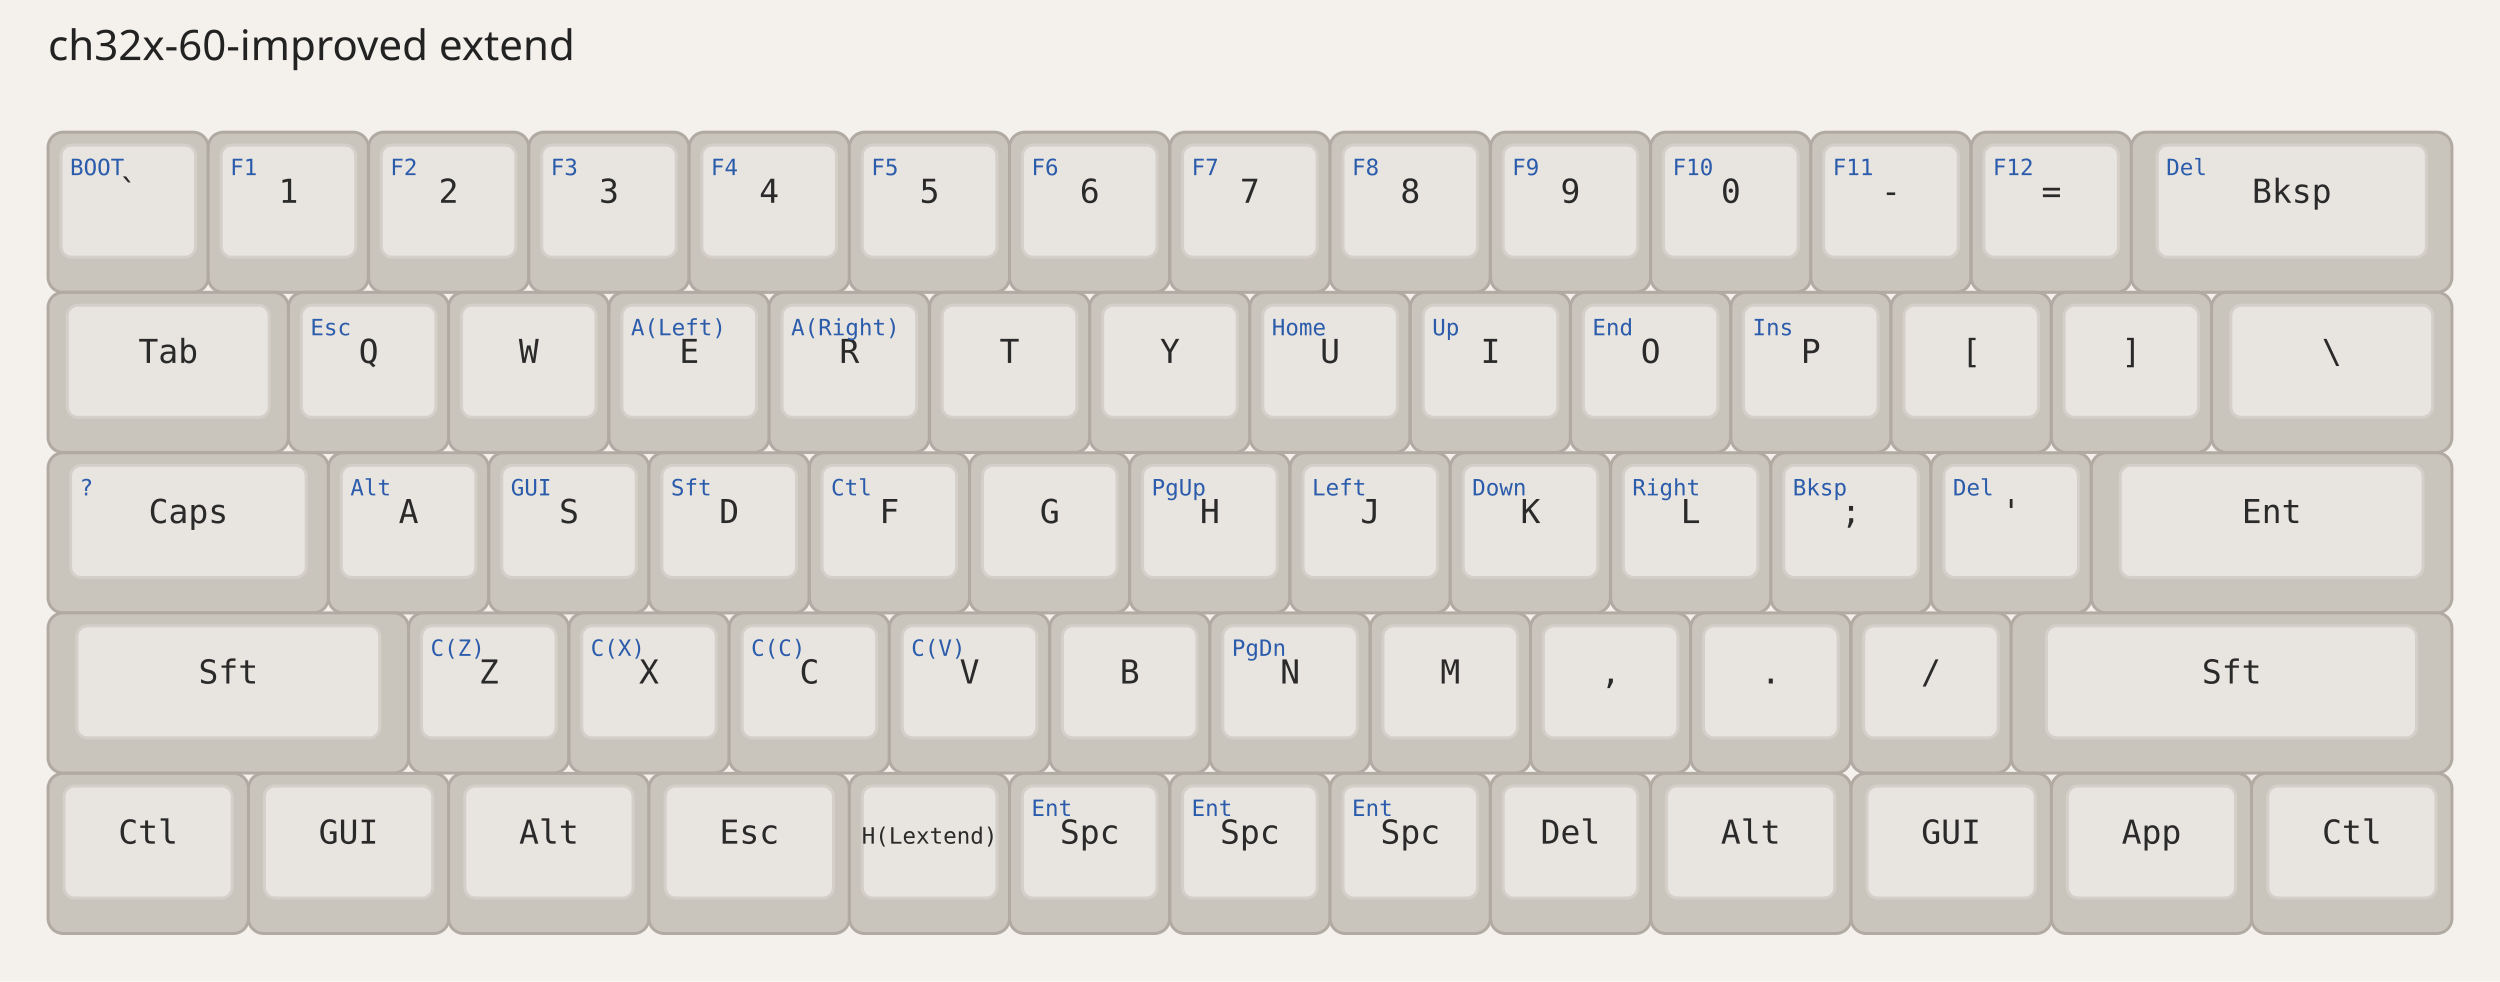
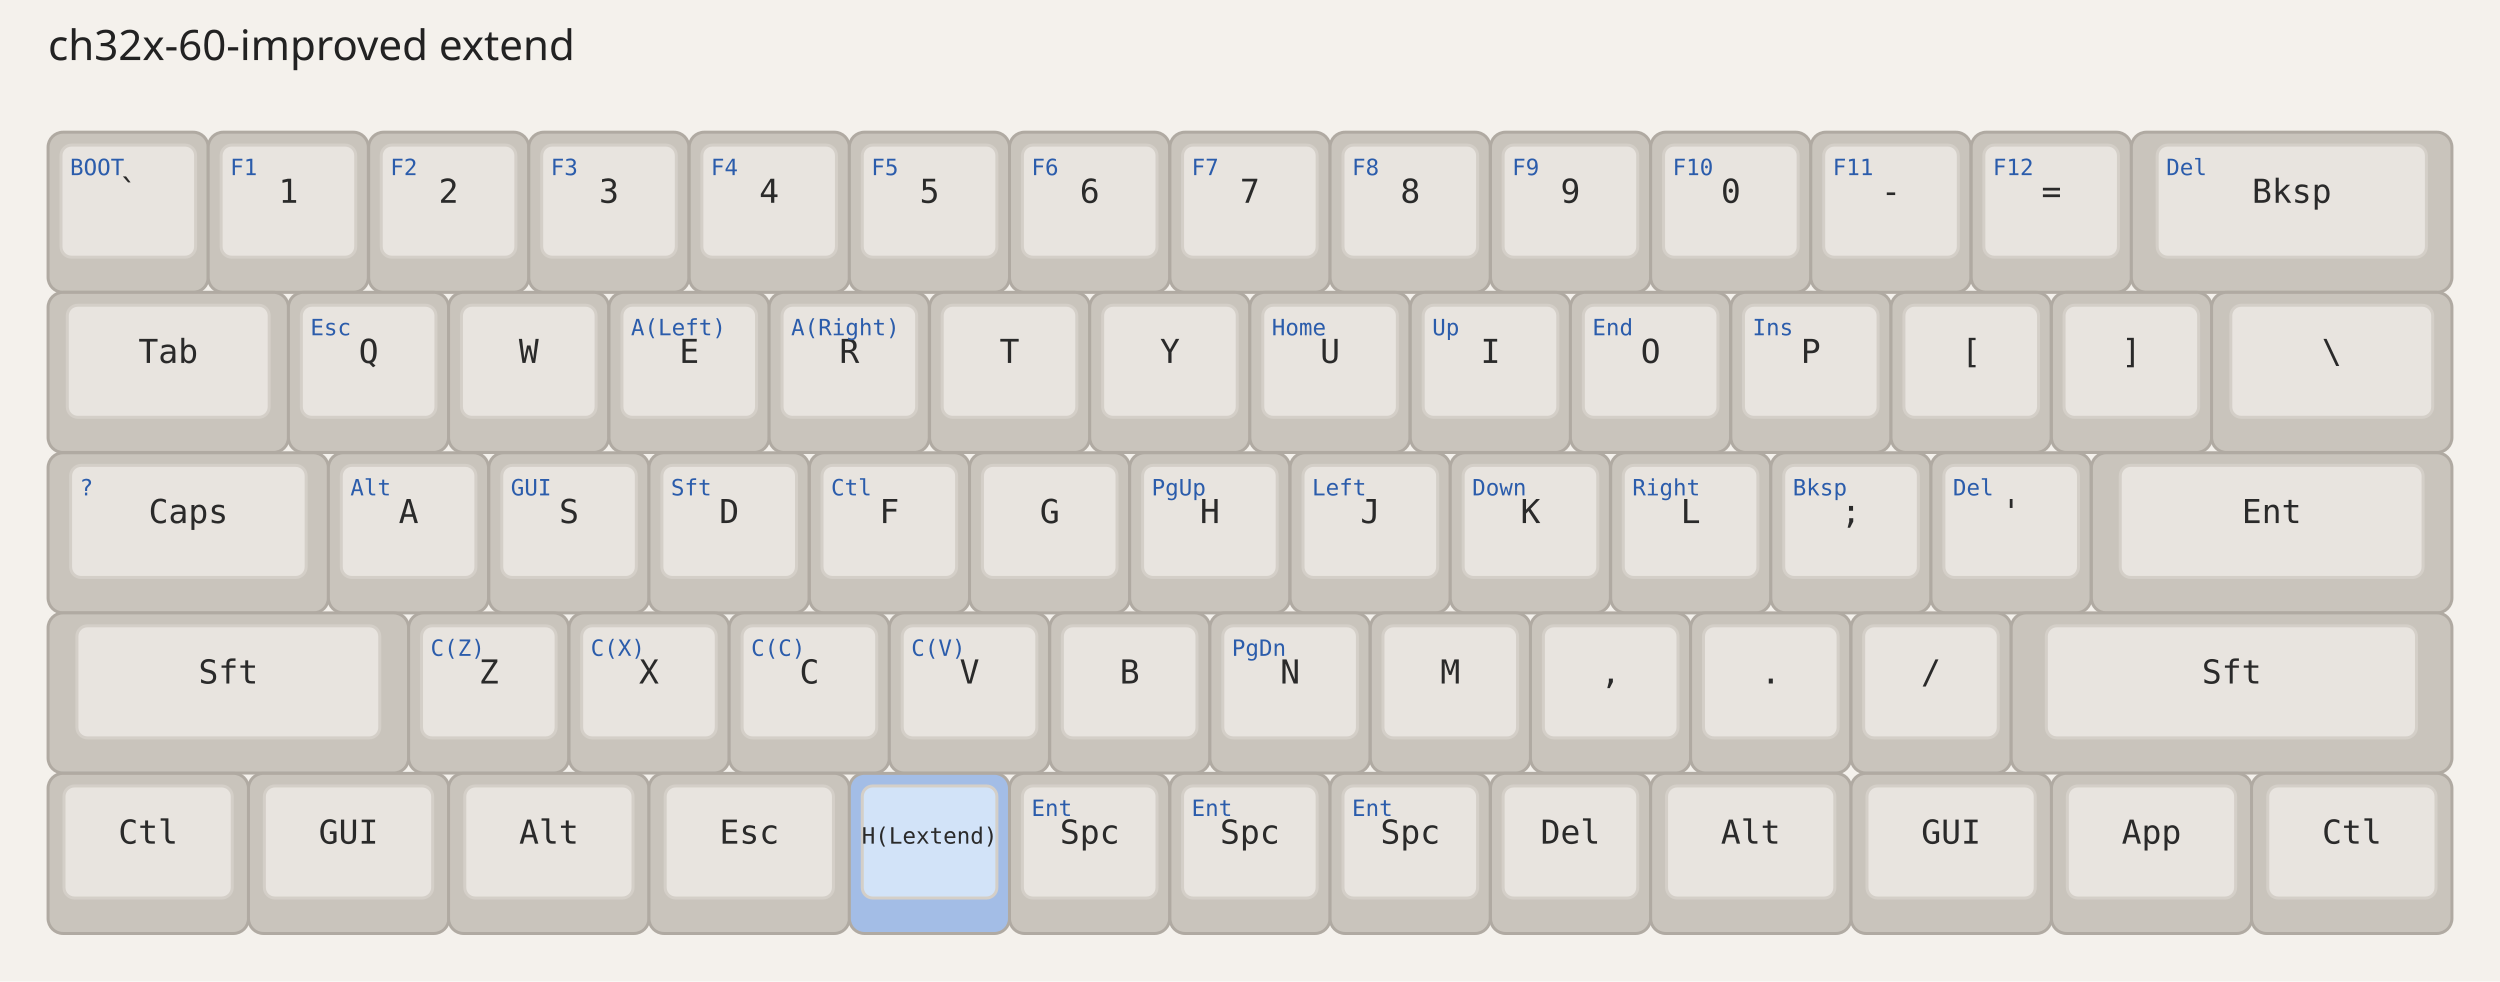
<svg xmlns="http://www.w3.org/2000/svg" width="832.1" height="326.7" viewBox="0 0 832.1 326.7">
  <rect width="100%" height="100%" fill="#f4f1ec" />
  <text x="16" y="20" fill="#222222" font-family="ui-sans-serif,system-ui,sans-serif" font-size="14">ch32x-60-improved extend</text>
  <g>
    <rect x="16" y="44" width="53.3" height="53.3" rx="5" fill="#c9c4bc" stroke="#b0aaa2" />
  </g>
  <g>
    <rect x="20.3" y="48.3" width="44.8" height="37.3" rx="3.5" fill="#e8e4df" stroke="#d4cfc8" />
  </g>
  <g>
    <text x="42.7" y="67.5" text-anchor="middle" fill="#2a2a2a" font-family="ui-monospace,Menlo,monospace" font-size="11">`</text>
  </g>
  <g>
    <text x="23.3" y="58.3" text-anchor="start" fill="#2b5cab" font-family="ui-monospace,Menlo,monospace" font-size="7.5">BOOT</text>
  </g>
  <g>
    <rect x="69.3" y="44" width="53.3" height="53.3" rx="5" fill="#c9c4bc" stroke="#b0aaa2" />
  </g>
  <g>
    <rect x="73.6" y="48.3" width="44.8" height="37.3" rx="3.5" fill="#e8e4df" stroke="#d4cfc8" />
  </g>
  <g>
    <text x="96" y="67.5" text-anchor="middle" fill="#2a2a2a" font-family="ui-monospace,Menlo,monospace" font-size="11">1</text>
  </g>
  <g>
    <text x="76.6" y="58.3" text-anchor="start" fill="#2b5cab" font-family="ui-monospace,Menlo,monospace" font-size="7.5">F1</text>
  </g>
  <g>
    <rect x="122.7" y="44" width="53.3" height="53.3" rx="5" fill="#c9c4bc" stroke="#b0aaa2" />
  </g>
  <g>
    <rect x="126.9" y="48.3" width="44.8" height="37.3" rx="3.5" fill="#e8e4df" stroke="#d4cfc8" />
  </g>
  <g>
    <text x="149.3" y="67.5" text-anchor="middle" fill="#2a2a2a" font-family="ui-monospace,Menlo,monospace" font-size="11">2</text>
  </g>
  <g>
    <text x="129.9" y="58.3" text-anchor="start" fill="#2b5cab" font-family="ui-monospace,Menlo,monospace" font-size="7.5">F2</text>
  </g>
  <g>
    <rect x="176" y="44" width="53.3" height="53.3" rx="5" fill="#c9c4bc" stroke="#b0aaa2" />
  </g>
  <g>
    <rect x="180.3" y="48.3" width="44.8" height="37.3" rx="3.5" fill="#e8e4df" stroke="#d4cfc8" />
  </g>
  <g>
    <text x="202.7" y="67.5" text-anchor="middle" fill="#2a2a2a" font-family="ui-monospace,Menlo,monospace" font-size="11">3</text>
  </g>
  <g>
    <text x="183.3" y="58.3" text-anchor="start" fill="#2b5cab" font-family="ui-monospace,Menlo,monospace" font-size="7.5">F3</text>
  </g>
  <g>
    <rect x="229.4" y="44" width="53.3" height="53.3" rx="5" fill="#c9c4bc" stroke="#b0aaa2" />
  </g>
  <g>
    <rect x="233.6" y="48.3" width="44.8" height="37.3" rx="3.5" fill="#e8e4df" stroke="#d4cfc8" />
  </g>
  <g>
    <text x="256" y="67.5" text-anchor="middle" fill="#2a2a2a" font-family="ui-monospace,Menlo,monospace" font-size="11">4</text>
  </g>
  <g>
    <text x="236.6" y="58.3" text-anchor="start" fill="#2b5cab" font-family="ui-monospace,Menlo,monospace" font-size="7.5">F4</text>
  </g>
  <g>
    <rect x="282.7" y="44" width="53.3" height="53.3" rx="5" fill="#c9c4bc" stroke="#b0aaa2" />
  </g>
  <g>
    <rect x="287" y="48.3" width="44.8" height="37.3" rx="3.5" fill="#e8e4df" stroke="#d4cfc8" />
  </g>
  <g>
    <text x="309.4" y="67.5" text-anchor="middle" fill="#2a2a2a" font-family="ui-monospace,Menlo,monospace" font-size="11">5</text>
  </g>
  <g>
    <text x="290" y="58.3" text-anchor="start" fill="#2b5cab" font-family="ui-monospace,Menlo,monospace" font-size="7.5">F5</text>
  </g>
  <g>
    <rect x="336" y="44" width="53.3" height="53.3" rx="5" fill="#c9c4bc" stroke="#b0aaa2" />
  </g>
  <g>
    <rect x="340.3" y="48.3" width="44.8" height="37.3" rx="3.5" fill="#e8e4df" stroke="#d4cfc8" />
  </g>
  <g>
    <text x="362.7" y="67.5" text-anchor="middle" fill="#2a2a2a" font-family="ui-monospace,Menlo,monospace" font-size="11">6</text>
  </g>
  <g>
    <text x="343.3" y="58.3" text-anchor="start" fill="#2b5cab" font-family="ui-monospace,Menlo,monospace" font-size="7.5">F6</text>
  </g>
  <g>
    <rect x="389.4" y="44" width="53.3" height="53.3" rx="5" fill="#c9c4bc" stroke="#b0aaa2" />
  </g>
  <g>
    <rect x="393.6" y="48.3" width="44.8" height="37.3" rx="3.5" fill="#e8e4df" stroke="#d4cfc8" />
  </g>
  <g>
    <text x="416" y="67.5" text-anchor="middle" fill="#2a2a2a" font-family="ui-monospace,Menlo,monospace" font-size="11">7</text>
  </g>
  <g>
    <text x="396.6" y="58.3" text-anchor="start" fill="#2b5cab" font-family="ui-monospace,Menlo,monospace" font-size="7.5">F7</text>
  </g>
  <g>
    <rect x="442.7" y="44" width="53.3" height="53.3" rx="5" fill="#c9c4bc" stroke="#b0aaa2" />
  </g>
  <g>
    <rect x="447" y="48.3" width="44.8" height="37.3" rx="3.5" fill="#e8e4df" stroke="#d4cfc8" />
  </g>
  <g>
    <text x="469.4" y="67.5" text-anchor="middle" fill="#2a2a2a" font-family="ui-monospace,Menlo,monospace" font-size="11">8</text>
  </g>
  <g>
    <text x="450" y="58.3" text-anchor="start" fill="#2b5cab" font-family="ui-monospace,Menlo,monospace" font-size="7.5">F8</text>
  </g>
  <g>
    <rect x="496.1" y="44" width="53.3" height="53.3" rx="5" fill="#c9c4bc" stroke="#b0aaa2" />
  </g>
  <g>
    <rect x="500.3" y="48.3" width="44.8" height="37.3" rx="3.5" fill="#e8e4df" stroke="#d4cfc8" />
  </g>
  <g>
    <text x="522.7" y="67.5" text-anchor="middle" fill="#2a2a2a" font-family="ui-monospace,Menlo,monospace" font-size="11">9</text>
  </g>
  <g>
    <text x="503.3" y="58.3" text-anchor="start" fill="#2b5cab" font-family="ui-monospace,Menlo,monospace" font-size="7.5">F9</text>
  </g>
  <g>
    <rect x="549.4" y="44" width="53.3" height="53.3" rx="5" fill="#c9c4bc" stroke="#b0aaa2" />
  </g>
  <g>
    <rect x="553.7" y="48.3" width="44.8" height="37.3" rx="3.5" fill="#e8e4df" stroke="#d4cfc8" />
  </g>
  <g>
    <text x="576.1" y="67.5" text-anchor="middle" fill="#2a2a2a" font-family="ui-monospace,Menlo,monospace" font-size="11">0</text>
  </g>
  <g>
    <text x="556.7" y="58.3" text-anchor="start" fill="#2b5cab" font-family="ui-monospace,Menlo,monospace" font-size="7.5">F10</text>
  </g>
  <g>
    <rect x="602.7" y="44" width="53.3" height="53.3" rx="5" fill="#c9c4bc" stroke="#b0aaa2" />
  </g>
  <g>
    <rect x="607" y="48.3" width="44.8" height="37.3" rx="3.5" fill="#e8e4df" stroke="#d4cfc8" />
  </g>
  <g>
    <text x="629.4" y="67.5" text-anchor="middle" fill="#2a2a2a" font-family="ui-monospace,Menlo,monospace" font-size="11">-</text>
  </g>
  <g>
    <text x="610" y="58.3" text-anchor="start" fill="#2b5cab" font-family="ui-monospace,Menlo,monospace" font-size="7.5">F11</text>
  </g>
  <g>
    <rect x="656.1" y="44" width="53.3" height="53.3" rx="5" fill="#c9c4bc" stroke="#b0aaa2" />
  </g>
  <g>
    <rect x="660.3" y="48.3" width="44.8" height="37.3" rx="3.5" fill="#e8e4df" stroke="#d4cfc8" />
  </g>
  <g>
    <text x="682.8" y="67.5" text-anchor="middle" fill="#2a2a2a" font-family="ui-monospace,Menlo,monospace" font-size="11">=</text>
  </g>
  <g>
    <text x="663.3" y="58.3" text-anchor="start" fill="#2b5cab" font-family="ui-monospace,Menlo,monospace" font-size="7.5">F12</text>
  </g>
  <g>
    <rect x="709.4" y="44" width="106.7" height="53.3" rx="5" fill="#c9c4bc" stroke="#b0aaa2" />
  </g>
  <g>
    <rect x="718" y="48.3" width="89.6" height="37.3" rx="3.5" fill="#e8e4df" stroke="#d4cfc8" />
  </g>
  <g>
    <text x="762.8" y="67.5" text-anchor="middle" fill="#2a2a2a" font-family="ui-monospace,Menlo,monospace" font-size="11">Bksp</text>
  </g>
  <g>
    <text x="721" y="58.3" text-anchor="start" fill="#2b5cab" font-family="ui-monospace,Menlo,monospace" font-size="7.5">Del</text>
  </g>
  <g>
    <rect x="16" y="97.3" width="80" height="53.3" rx="5" fill="#c9c4bc" stroke="#b0aaa2" />
  </g>
  <g>
    <rect x="22.4" y="101.6" width="67.2" height="37.3" rx="3.5" fill="#e8e4df" stroke="#d4cfc8" />
  </g>
  <g>
    <text x="56" y="120.8" text-anchor="middle" fill="#2a2a2a" font-family="ui-monospace,Menlo,monospace" font-size="11">Tab</text>
  </g>
  <g>
    <rect x="96" y="97.3" width="53.3" height="53.3" rx="5" fill="#c9c4bc" stroke="#b0aaa2" />
  </g>
  <g>
    <rect x="100.3" y="101.6" width="44.8" height="37.3" rx="3.5" fill="#e8e4df" stroke="#d4cfc8" />
  </g>
  <g>
    <text x="122.7" y="120.8" text-anchor="middle" fill="#2a2a2a" font-family="ui-monospace,Menlo,monospace" font-size="11">Q</text>
  </g>
  <g>
    <text x="103.3" y="111.6" text-anchor="start" fill="#2b5cab" font-family="ui-monospace,Menlo,monospace" font-size="7.5">Esc</text>
  </g>
  <g>
    <rect x="149.3" y="97.3" width="53.3" height="53.3" rx="5" fill="#c9c4bc" stroke="#b0aaa2" />
  </g>
  <g>
    <rect x="153.6" y="101.6" width="44.8" height="37.3" rx="3.5" fill="#e8e4df" stroke="#d4cfc8" />
  </g>
  <g>
    <text x="176" y="120.8" text-anchor="middle" fill="#2a2a2a" font-family="ui-monospace,Menlo,monospace" font-size="11">W</text>
  </g>
  <g>
    <rect x="202.7" y="97.3" width="53.3" height="53.3" rx="5" fill="#c9c4bc" stroke="#b0aaa2" />
  </g>
  <g>
    <rect x="207" y="101.6" width="44.8" height="37.3" rx="3.5" fill="#e8e4df" stroke="#d4cfc8" />
  </g>
  <g>
    <text x="229.4" y="120.8" text-anchor="middle" fill="#2a2a2a" font-family="ui-monospace,Menlo,monospace" font-size="11">E</text>
  </g>
  <g>
    <text x="210" y="111.6" text-anchor="start" fill="#2b5cab" font-family="ui-monospace,Menlo,monospace" font-size="7.5">A(Left)</text>
  </g>
  <g>
    <rect x="256" y="97.3" width="53.3" height="53.3" rx="5" fill="#c9c4bc" stroke="#b0aaa2" />
  </g>
  <g>
    <rect x="260.3" y="101.6" width="44.8" height="37.3" rx="3.5" fill="#e8e4df" stroke="#d4cfc8" />
  </g>
  <g>
    <text x="282.7" y="120.8" text-anchor="middle" fill="#2a2a2a" font-family="ui-monospace,Menlo,monospace" font-size="11">R</text>
  </g>
  <g>
    <text x="263.3" y="111.6" text-anchor="start" fill="#2b5cab" font-family="ui-monospace,Menlo,monospace" font-size="7.5">A(Right)</text>
  </g>
  <g>
    <rect x="309.4" y="97.3" width="53.3" height="53.3" rx="5" fill="#c9c4bc" stroke="#b0aaa2" />
  </g>
  <g>
    <rect x="313.6" y="101.6" width="44.8" height="37.3" rx="3.5" fill="#e8e4df" stroke="#d4cfc8" />
  </g>
  <g>
    <text x="336" y="120.8" text-anchor="middle" fill="#2a2a2a" font-family="ui-monospace,Menlo,monospace" font-size="11">T</text>
  </g>
  <g>
    <rect x="362.7" y="97.3" width="53.3" height="53.3" rx="5" fill="#c9c4bc" stroke="#b0aaa2" />
  </g>
  <g>
    <rect x="367" y="101.6" width="44.8" height="37.3" rx="3.5" fill="#e8e4df" stroke="#d4cfc8" />
  </g>
  <g>
    <text x="389.4" y="120.8" text-anchor="middle" fill="#2a2a2a" font-family="ui-monospace,Menlo,monospace" font-size="11">Y</text>
  </g>
  <g>
    <rect x="416" y="97.3" width="53.3" height="53.3" rx="5" fill="#c9c4bc" stroke="#b0aaa2" />
  </g>
  <g>
    <rect x="420.3" y="101.6" width="44.8" height="37.3" rx="3.5" fill="#e8e4df" stroke="#d4cfc8" />
  </g>
  <g>
    <text x="442.7" y="120.8" text-anchor="middle" fill="#2a2a2a" font-family="ui-monospace,Menlo,monospace" font-size="11">U</text>
  </g>
  <g>
    <text x="423.3" y="111.6" text-anchor="start" fill="#2b5cab" font-family="ui-monospace,Menlo,monospace" font-size="7.5">Home</text>
  </g>
  <g>
    <rect x="469.4" y="97.3" width="53.3" height="53.3" rx="5" fill="#c9c4bc" stroke="#b0aaa2" />
  </g>
  <g>
    <rect x="473.7" y="101.6" width="44.8" height="37.3" rx="3.5" fill="#e8e4df" stroke="#d4cfc8" />
  </g>
  <g>
    <text x="496.1" y="120.8" text-anchor="middle" fill="#2a2a2a" font-family="ui-monospace,Menlo,monospace" font-size="11">I</text>
  </g>
  <g>
    <text x="476.7" y="111.6" text-anchor="start" fill="#2b5cab" font-family="ui-monospace,Menlo,monospace" font-size="7.5">Up</text>
  </g>
  <g>
    <rect x="522.7" y="97.3" width="53.3" height="53.3" rx="5" fill="#c9c4bc" stroke="#b0aaa2" />
  </g>
  <g>
    <rect x="527" y="101.6" width="44.8" height="37.3" rx="3.5" fill="#e8e4df" stroke="#d4cfc8" />
  </g>
  <g>
    <text x="549.4" y="120.8" text-anchor="middle" fill="#2a2a2a" font-family="ui-monospace,Menlo,monospace" font-size="11">O</text>
  </g>
  <g>
    <text x="530" y="111.6" text-anchor="start" fill="#2b5cab" font-family="ui-monospace,Menlo,monospace" font-size="7.5">End</text>
  </g>
  <g>
    <rect x="576.1" y="97.3" width="53.3" height="53.3" rx="5" fill="#c9c4bc" stroke="#b0aaa2" />
  </g>
  <g>
    <rect x="580.3" y="101.6" width="44.8" height="37.3" rx="3.5" fill="#e8e4df" stroke="#d4cfc8" />
  </g>
  <g>
    <text x="602.7" y="120.8" text-anchor="middle" fill="#2a2a2a" font-family="ui-monospace,Menlo,monospace" font-size="11">P</text>
  </g>
  <g>
    <text x="583.3" y="111.6" text-anchor="start" fill="#2b5cab" font-family="ui-monospace,Menlo,monospace" font-size="7.5">Ins</text>
  </g>
  <g>
    <rect x="629.4" y="97.3" width="53.3" height="53.3" rx="5" fill="#c9c4bc" stroke="#b0aaa2" />
  </g>
  <g>
    <rect x="633.7" y="101.6" width="44.8" height="37.3" rx="3.5" fill="#e8e4df" stroke="#d4cfc8" />
  </g>
  <g>
    <text x="656.1" y="120.8" text-anchor="middle" fill="#2a2a2a" font-family="ui-monospace,Menlo,monospace" font-size="11">[</text>
  </g>
  <g>
    <rect x="682.8" y="97.3" width="53.3" height="53.3" rx="5" fill="#c9c4bc" stroke="#b0aaa2" />
  </g>
  <g>
    <rect x="687" y="101.6" width="44.8" height="37.3" rx="3.5" fill="#e8e4df" stroke="#d4cfc8" />
  </g>
  <g>
    <text x="709.4" y="120.8" text-anchor="middle" fill="#2a2a2a" font-family="ui-monospace,Menlo,monospace" font-size="11">]</text>
  </g>
  <g>
    <rect x="736.1" y="97.3" width="80" height="53.3" rx="5" fill="#c9c4bc" stroke="#b0aaa2" />
  </g>
  <g>
    <rect x="742.5" y="101.6" width="67.2" height="37.3" rx="3.5" fill="#e8e4df" stroke="#d4cfc8" />
  </g>
  <g>
    <text x="776.1" y="120.8" text-anchor="middle" fill="#2a2a2a" font-family="ui-monospace,Menlo,monospace" font-size="11">\</text>
  </g>
  <g>
    <rect x="16" y="150.7" width="93.3" height="53.3" rx="5" fill="#c9c4bc" stroke="#b0aaa2" />
  </g>
  <g>
    <rect x="23.5" y="154.9" width="78.4" height="37.3" rx="3.5" fill="#e8e4df" stroke="#d4cfc8" />
  </g>
  <g>
    <text x="62.7" y="174.1" text-anchor="middle" fill="#2a2a2a" font-family="ui-monospace,Menlo,monospace" font-size="11">Caps</text>
  </g>
  <g>
    <text x="26.5" y="164.9" text-anchor="start" fill="#2b5cab" font-family="ui-monospace,Menlo,monospace" font-size="7.5">?</text>
  </g>
  <g>
    <rect x="109.3" y="150.7" width="53.3" height="53.3" rx="5" fill="#c9c4bc" stroke="#b0aaa2" />
  </g>
  <g>
    <rect x="113.6" y="154.9" width="44.8" height="37.3" rx="3.5" fill="#e8e4df" stroke="#d4cfc8" />
  </g>
  <g>
    <text x="136" y="174.1" text-anchor="middle" fill="#2a2a2a" font-family="ui-monospace,Menlo,monospace" font-size="11">A</text>
  </g>
  <g>
    <text x="116.6" y="164.9" text-anchor="start" fill="#2b5cab" font-family="ui-monospace,Menlo,monospace" font-size="7.5">Alt</text>
  </g>
  <g>
    <rect x="162.7" y="150.7" width="53.3" height="53.3" rx="5" fill="#c9c4bc" stroke="#b0aaa2" />
  </g>
  <g>
    <rect x="167" y="154.9" width="44.8" height="37.3" rx="3.5" fill="#e8e4df" stroke="#d4cfc8" />
  </g>
  <g>
    <text x="189.4" y="174.1" text-anchor="middle" fill="#2a2a2a" font-family="ui-monospace,Menlo,monospace" font-size="11">S</text>
  </g>
  <g>
    <text x="170" y="164.9" text-anchor="start" fill="#2b5cab" font-family="ui-monospace,Menlo,monospace" font-size="7.5">GUI</text>
  </g>
  <g>
    <rect x="216" y="150.7" width="53.3" height="53.3" rx="5" fill="#c9c4bc" stroke="#b0aaa2" />
  </g>
  <g>
    <rect x="220.3" y="154.9" width="44.8" height="37.3" rx="3.5" fill="#e8e4df" stroke="#d4cfc8" />
  </g>
  <g>
    <text x="242.7" y="174.1" text-anchor="middle" fill="#2a2a2a" font-family="ui-monospace,Menlo,monospace" font-size="11">D</text>
  </g>
  <g>
    <text x="223.3" y="164.9" text-anchor="start" fill="#2b5cab" font-family="ui-monospace,Menlo,monospace" font-size="7.5">Sft</text>
  </g>
  <g>
    <rect x="269.4" y="150.7" width="53.3" height="53.3" rx="5" fill="#c9c4bc" stroke="#b0aaa2" />
  </g>
  <g>
    <rect x="273.6" y="154.9" width="44.8" height="37.3" rx="3.5" fill="#e8e4df" stroke="#d4cfc8" />
  </g>
  <g>
    <text x="296" y="174.1" text-anchor="middle" fill="#2a2a2a" font-family="ui-monospace,Menlo,monospace" font-size="11">F</text>
  </g>
  <g>
    <text x="276.6" y="164.9" text-anchor="start" fill="#2b5cab" font-family="ui-monospace,Menlo,monospace" font-size="7.5">Ctl</text>
  </g>
  <g>
    <rect x="322.7" y="150.7" width="53.3" height="53.3" rx="5" fill="#c9c4bc" stroke="#b0aaa2" />
  </g>
  <g>
    <rect x="327" y="154.9" width="44.8" height="37.3" rx="3.5" fill="#e8e4df" stroke="#d4cfc8" />
  </g>
  <g>
    <text x="349.4" y="174.1" text-anchor="middle" fill="#2a2a2a" font-family="ui-monospace,Menlo,monospace" font-size="11">G</text>
  </g>
  <g>
    <rect x="376" y="150.7" width="53.3" height="53.3" rx="5" fill="#c9c4bc" stroke="#b0aaa2" />
  </g>
  <g>
    <rect x="380.3" y="154.9" width="44.8" height="37.3" rx="3.5" fill="#e8e4df" stroke="#d4cfc8" />
  </g>
  <g>
    <text x="402.7" y="174.1" text-anchor="middle" fill="#2a2a2a" font-family="ui-monospace,Menlo,monospace" font-size="11">H</text>
  </g>
  <g>
    <text x="383.3" y="164.9" text-anchor="start" fill="#2b5cab" font-family="ui-monospace,Menlo,monospace" font-size="7.5">PgUp</text>
  </g>
  <g>
    <rect x="429.4" y="150.7" width="53.3" height="53.3" rx="5" fill="#c9c4bc" stroke="#b0aaa2" />
  </g>
  <g>
    <rect x="433.7" y="154.9" width="44.8" height="37.3" rx="3.5" fill="#e8e4df" stroke="#d4cfc8" />
  </g>
  <g>
    <text x="456.1" y="174.1" text-anchor="middle" fill="#2a2a2a" font-family="ui-monospace,Menlo,monospace" font-size="11">J</text>
  </g>
  <g>
    <text x="436.7" y="164.9" text-anchor="start" fill="#2b5cab" font-family="ui-monospace,Menlo,monospace" font-size="7.5">Left</text>
  </g>
  <g>
    <rect x="482.7" y="150.7" width="53.3" height="53.3" rx="5" fill="#c9c4bc" stroke="#b0aaa2" />
  </g>
  <g>
    <rect x="487" y="154.9" width="44.8" height="37.3" rx="3.5" fill="#e8e4df" stroke="#d4cfc8" />
  </g>
  <g>
    <text x="509.4" y="174.1" text-anchor="middle" fill="#2a2a2a" font-family="ui-monospace,Menlo,monospace" font-size="11">K</text>
  </g>
  <g>
    <text x="490" y="164.9" text-anchor="start" fill="#2b5cab" font-family="ui-monospace,Menlo,monospace" font-size="7.5">Down</text>
  </g>
  <g>
    <rect x="536.1" y="150.7" width="53.3" height="53.3" rx="5" fill="#c9c4bc" stroke="#b0aaa2" />
  </g>
  <g>
    <rect x="540.3" y="154.9" width="44.8" height="37.3" rx="3.5" fill="#e8e4df" stroke="#d4cfc8" />
  </g>
  <g>
    <text x="562.7" y="174.1" text-anchor="middle" fill="#2a2a2a" font-family="ui-monospace,Menlo,monospace" font-size="11">L</text>
  </g>
  <g>
    <text x="543.3" y="164.9" text-anchor="start" fill="#2b5cab" font-family="ui-monospace,Menlo,monospace" font-size="7.5">Right</text>
  </g>
  <g>
    <rect x="589.4" y="150.7" width="53.3" height="53.3" rx="5" fill="#c9c4bc" stroke="#b0aaa2" />
  </g>
  <g>
    <rect x="593.7" y="154.9" width="44.8" height="37.3" rx="3.5" fill="#e8e4df" stroke="#d4cfc8" />
  </g>
  <g>
    <text x="616.1" y="174.1" text-anchor="middle" fill="#2a2a2a" font-family="ui-monospace,Menlo,monospace" font-size="11">;</text>
  </g>
  <g>
    <text x="596.7" y="164.9" text-anchor="start" fill="#2b5cab" font-family="ui-monospace,Menlo,monospace" font-size="7.5">Bksp</text>
  </g>
  <g>
    <rect x="642.7" y="150.7" width="53.3" height="53.3" rx="5" fill="#c9c4bc" stroke="#b0aaa2" />
  </g>
  <g>
    <rect x="647" y="154.9" width="44.8" height="37.3" rx="3.5" fill="#e8e4df" stroke="#d4cfc8" />
  </g>
  <g>
    <text x="669.4" y="174.1" text-anchor="middle" fill="#2a2a2a" font-family="ui-monospace,Menlo,monospace" font-size="11">'</text>
  </g>
  <g>
    <text x="650" y="164.9" text-anchor="start" fill="#2b5cab" font-family="ui-monospace,Menlo,monospace" font-size="7.5">Del</text>
  </g>
  <g>
    <rect x="696.1" y="150.7" width="120" height="53.3" rx="5" fill="#c9c4bc" stroke="#b0aaa2" />
  </g>
  <g>
    <rect x="705.7" y="154.9" width="100.8" height="37.3" rx="3.5" fill="#e8e4df" stroke="#d4cfc8" />
  </g>
  <g>
    <text x="756.1" y="174.1" text-anchor="middle" fill="#2a2a2a" font-family="ui-monospace,Menlo,monospace" font-size="11">Ent</text>
  </g>
  <g>
    <rect x="16" y="204" width="120" height="53.3" rx="5" fill="#c9c4bc" stroke="#b0aaa2" />
  </g>
  <g>
    <rect x="25.6" y="208.3" width="100.8" height="37.3" rx="3.5" fill="#e8e4df" stroke="#d4cfc8" />
  </g>
  <g>
    <text x="76" y="227.5" text-anchor="middle" fill="#2a2a2a" font-family="ui-monospace,Menlo,monospace" font-size="11">Sft</text>
  </g>
  <g>
    <rect x="136" y="204" width="53.3" height="53.3" rx="5" fill="#c9c4bc" stroke="#b0aaa2" />
  </g>
  <g>
    <rect x="140.3" y="208.3" width="44.8" height="37.3" rx="3.5" fill="#e8e4df" stroke="#d4cfc8" />
  </g>
  <g>
    <text x="162.7" y="227.5" text-anchor="middle" fill="#2a2a2a" font-family="ui-monospace,Menlo,monospace" font-size="11">Z</text>
  </g>
  <g>
    <text x="143.3" y="218.3" text-anchor="start" fill="#2b5cab" font-family="ui-monospace,Menlo,monospace" font-size="7.5">C(Z)</text>
  </g>
  <g>
    <rect x="189.4" y="204" width="53.3" height="53.3" rx="5" fill="#c9c4bc" stroke="#b0aaa2" />
  </g>
  <g>
    <rect x="193.6" y="208.3" width="44.8" height="37.3" rx="3.5" fill="#e8e4df" stroke="#d4cfc8" />
  </g>
  <g>
    <text x="216" y="227.5" text-anchor="middle" fill="#2a2a2a" font-family="ui-monospace,Menlo,monospace" font-size="11">X</text>
  </g>
  <g>
    <text x="196.6" y="218.3" text-anchor="start" fill="#2b5cab" font-family="ui-monospace,Menlo,monospace" font-size="7.5">C(X)</text>
  </g>
  <g>
    <rect x="242.7" y="204" width="53.3" height="53.3" rx="5" fill="#c9c4bc" stroke="#b0aaa2" />
  </g>
  <g>
    <rect x="247" y="208.3" width="44.8" height="37.3" rx="3.5" fill="#e8e4df" stroke="#d4cfc8" />
  </g>
  <g>
    <text x="269.4" y="227.5" text-anchor="middle" fill="#2a2a2a" font-family="ui-monospace,Menlo,monospace" font-size="11">C</text>
  </g>
  <g>
    <text x="250" y="218.3" text-anchor="start" fill="#2b5cab" font-family="ui-monospace,Menlo,monospace" font-size="7.5">C(C)</text>
  </g>
  <g>
    <rect x="296" y="204" width="53.3" height="53.3" rx="5" fill="#c9c4bc" stroke="#b0aaa2" />
  </g>
  <g>
    <rect x="300.3" y="208.3" width="44.8" height="37.3" rx="3.5" fill="#e8e4df" stroke="#d4cfc8" />
  </g>
  <g>
    <text x="322.7" y="227.5" text-anchor="middle" fill="#2a2a2a" font-family="ui-monospace,Menlo,monospace" font-size="11">V</text>
  </g>
  <g>
    <text x="303.3" y="218.3" text-anchor="start" fill="#2b5cab" font-family="ui-monospace,Menlo,monospace" font-size="7.5">C(V)</text>
  </g>
  <g>
    <rect x="349.4" y="204" width="53.3" height="53.3" rx="5" fill="#c9c4bc" stroke="#b0aaa2" />
  </g>
  <g>
    <rect x="353.6" y="208.3" width="44.8" height="37.3" rx="3.5" fill="#e8e4df" stroke="#d4cfc8" />
  </g>
  <g>
    <text x="376" y="227.5" text-anchor="middle" fill="#2a2a2a" font-family="ui-monospace,Menlo,monospace" font-size="11">B</text>
  </g>
  <g>
    <rect x="402.7" y="204" width="53.3" height="53.3" rx="5" fill="#c9c4bc" stroke="#b0aaa2" />
  </g>
  <g>
    <rect x="407" y="208.3" width="44.8" height="37.3" rx="3.5" fill="#e8e4df" stroke="#d4cfc8" />
  </g>
  <g>
    <text x="429.4" y="227.5" text-anchor="middle" fill="#2a2a2a" font-family="ui-monospace,Menlo,monospace" font-size="11">N</text>
  </g>
  <g>
    <text x="410" y="218.3" text-anchor="start" fill="#2b5cab" font-family="ui-monospace,Menlo,monospace" font-size="7.5">PgDn</text>
  </g>
  <g>
    <rect x="456.1" y="204" width="53.3" height="53.3" rx="5" fill="#c9c4bc" stroke="#b0aaa2" />
  </g>
  <g>
    <rect x="460.3" y="208.3" width="44.8" height="37.3" rx="3.5" fill="#e8e4df" stroke="#d4cfc8" />
  </g>
  <g>
    <text x="482.7" y="227.5" text-anchor="middle" fill="#2a2a2a" font-family="ui-monospace,Menlo,monospace" font-size="11">M</text>
  </g>
  <g>
    <rect x="509.4" y="204" width="53.3" height="53.3" rx="5" fill="#c9c4bc" stroke="#b0aaa2" />
  </g>
  <g>
    <rect x="513.7" y="208.3" width="44.8" height="37.3" rx="3.5" fill="#e8e4df" stroke="#d4cfc8" />
  </g>
  <g>
    <text x="536.1" y="227.5" text-anchor="middle" fill="#2a2a2a" font-family="ui-monospace,Menlo,monospace" font-size="11">,</text>
  </g>
  <g>
    <rect x="562.7" y="204" width="53.3" height="53.3" rx="5" fill="#c9c4bc" stroke="#b0aaa2" />
  </g>
  <g>
    <rect x="567" y="208.3" width="44.8" height="37.3" rx="3.5" fill="#e8e4df" stroke="#d4cfc8" />
  </g>
  <g>
    <text x="589.4" y="227.5" text-anchor="middle" fill="#2a2a2a" font-family="ui-monospace,Menlo,monospace" font-size="11">.</text>
  </g>
  <g>
    <rect x="616.1" y="204" width="53.3" height="53.3" rx="5" fill="#c9c4bc" stroke="#b0aaa2" />
  </g>
  <g>
    <rect x="620.3" y="208.3" width="44.8" height="37.3" rx="3.5" fill="#e8e4df" stroke="#d4cfc8" />
  </g>
  <g>
    <text x="642.7" y="227.5" text-anchor="middle" fill="#2a2a2a" font-family="ui-monospace,Menlo,monospace" font-size="11">/</text>
  </g>
  <g>
    <rect x="669.4" y="204" width="146.7" height="53.3" rx="5" fill="#c9c4bc" stroke="#b0aaa2" />
  </g>
  <g>
    <rect x="681.1" y="208.3" width="123.2" height="37.3" rx="3.5" fill="#e8e4df" stroke="#d4cfc8" />
  </g>
  <g>
    <text x="742.8" y="227.5" text-anchor="middle" fill="#2a2a2a" font-family="ui-monospace,Menlo,monospace" font-size="11">Sft</text>
  </g>
  <g>
    <rect x="16" y="257.4" width="66.7" height="53.3" rx="5" fill="#c9c4bc" stroke="#b0aaa2" />
  </g>
  <g>
    <rect x="21.3" y="261.6" width="56" height="37.3" rx="3.5" fill="#e8e4df" stroke="#d4cfc8" />
  </g>
  <g>
    <text x="49.3" y="280.8" text-anchor="middle" fill="#2a2a2a" font-family="ui-monospace,Menlo,monospace" font-size="11">Ctl</text>
  </g>
  <g>
    <rect x="82.7" y="257.4" width="66.7" height="53.3" rx="5" fill="#c9c4bc" stroke="#b0aaa2" />
  </g>
  <g>
    <rect x="88" y="261.6" width="56" height="37.3" rx="3.5" fill="#e8e4df" stroke="#d4cfc8" />
  </g>
  <g>
    <text x="116" y="280.8" text-anchor="middle" fill="#2a2a2a" font-family="ui-monospace,Menlo,monospace" font-size="11">GUI</text>
  </g>
  <g>
    <rect x="149.3" y="257.4" width="66.7" height="53.3" rx="5" fill="#c9c4bc" stroke="#b0aaa2" />
  </g>
  <g>
    <rect x="154.7" y="261.6" width="56" height="37.3" rx="3.5" fill="#e8e4df" stroke="#d4cfc8" />
  </g>
  <g>
    <text x="182.7" y="280.8" text-anchor="middle" fill="#2a2a2a" font-family="ui-monospace,Menlo,monospace" font-size="11">Alt</text>
  </g>
  <g>
    <rect x="216" y="257.4" width="66.7" height="53.3" rx="5" fill="#c9c4bc" stroke="#b0aaa2" />
  </g>
  <g>
    <rect x="221.4" y="261.6" width="56" height="37.3" rx="3.5" fill="#e8e4df" stroke="#d4cfc8" />
  </g>
  <g>
    <text x="249.4" y="280.8" text-anchor="middle" fill="#2a2a2a" font-family="ui-monospace,Menlo,monospace" font-size="11">Esc</text>
  </g>
  <g>
-     <rect x="282.7" y="257.4" width="53.3" height="53.3" rx="5" fill="#c9c4bc" stroke="#b0aaa2" />
-   </g>
-   <g>
-     <rect x="287" y="261.6" width="44.8" height="37.3" rx="3.5" fill="#e8e4df" stroke="#d4cfc8" />
+     <rect x="282.7" y="257.4" width="53.3" height="53.3" rx="5" fill="#a3bde6" stroke="#b0aaa2" />
+   </g>
+   <g>
+     <rect x="287" y="261.6" width="44.8" height="37.3" rx="3.5" fill="#d2e3f8" stroke="#d4cfc8" />
  </g>
  <g>
    <text x="309.4" y="280.8" text-anchor="middle" fill="#2a2a2a" font-family="ui-monospace,Menlo,monospace" font-size="7.5">H(Lextend)</text>
  </g>
  <g>
    <rect x="336" y="257.4" width="53.3" height="53.3" rx="5" fill="#c9c4bc" stroke="#b0aaa2" />
  </g>
  <g>
    <rect x="340.3" y="261.6" width="44.8" height="37.3" rx="3.5" fill="#e8e4df" stroke="#d4cfc8" />
  </g>
  <g>
    <text x="362.7" y="280.8" text-anchor="middle" fill="#2a2a2a" font-family="ui-monospace,Menlo,monospace" font-size="11">Spc</text>
  </g>
  <g>
    <text x="343.3" y="271.6" text-anchor="start" fill="#2b5cab" font-family="ui-monospace,Menlo,monospace" font-size="7.5">Ent</text>
  </g>
  <g>
    <rect x="389.4" y="257.4" width="53.3" height="53.3" rx="5" fill="#c9c4bc" stroke="#b0aaa2" />
  </g>
  <g>
    <rect x="393.6" y="261.6" width="44.8" height="37.3" rx="3.5" fill="#e8e4df" stroke="#d4cfc8" />
  </g>
  <g>
    <text x="416" y="280.8" text-anchor="middle" fill="#2a2a2a" font-family="ui-monospace,Menlo,monospace" font-size="11">Spc</text>
  </g>
  <g>
    <text x="396.6" y="271.6" text-anchor="start" fill="#2b5cab" font-family="ui-monospace,Menlo,monospace" font-size="7.5">Ent</text>
  </g>
  <g>
    <rect x="442.7" y="257.4" width="53.3" height="53.3" rx="5" fill="#c9c4bc" stroke="#b0aaa2" />
  </g>
  <g>
    <rect x="447" y="261.6" width="44.8" height="37.3" rx="3.5" fill="#e8e4df" stroke="#d4cfc8" />
  </g>
  <g>
    <text x="469.4" y="280.8" text-anchor="middle" fill="#2a2a2a" font-family="ui-monospace,Menlo,monospace" font-size="11">Spc</text>
  </g>
  <g>
    <text x="450" y="271.6" text-anchor="start" fill="#2b5cab" font-family="ui-monospace,Menlo,monospace" font-size="7.5">Ent</text>
  </g>
  <g>
    <rect x="496.1" y="257.4" width="53.3" height="53.3" rx="5" fill="#c9c4bc" stroke="#b0aaa2" />
  </g>
  <g>
    <rect x="500.3" y="261.6" width="44.8" height="37.3" rx="3.5" fill="#e8e4df" stroke="#d4cfc8" />
  </g>
  <g>
    <text x="522.7" y="280.8" text-anchor="middle" fill="#2a2a2a" font-family="ui-monospace,Menlo,monospace" font-size="11">Del</text>
  </g>
  <g>
    <rect x="549.4" y="257.4" width="66.7" height="53.3" rx="5" fill="#c9c4bc" stroke="#b0aaa2" />
  </g>
  <g>
    <rect x="554.7" y="261.6" width="56" height="37.3" rx="3.5" fill="#e8e4df" stroke="#d4cfc8" />
  </g>
  <g>
    <text x="582.7" y="280.8" text-anchor="middle" fill="#2a2a2a" font-family="ui-monospace,Menlo,monospace" font-size="11">Alt</text>
  </g>
  <g>
    <rect x="616.1" y="257.4" width="66.7" height="53.3" rx="5" fill="#c9c4bc" stroke="#b0aaa2" />
  </g>
  <g>
    <rect x="621.4" y="261.6" width="56" height="37.3" rx="3.5" fill="#e8e4df" stroke="#d4cfc8" />
  </g>
  <g>
    <text x="649.4" y="280.8" text-anchor="middle" fill="#2a2a2a" font-family="ui-monospace,Menlo,monospace" font-size="11">GUI</text>
  </g>
  <g>
    <rect x="682.8" y="257.4" width="66.7" height="53.3" rx="5" fill="#c9c4bc" stroke="#b0aaa2" />
  </g>
  <g>
    <rect x="688.1" y="261.6" width="56" height="37.3" rx="3.5" fill="#e8e4df" stroke="#d4cfc8" />
  </g>
  <g>
    <text x="716.1" y="280.8" text-anchor="middle" fill="#2a2a2a" font-family="ui-monospace,Menlo,monospace" font-size="11">App</text>
  </g>
  <g>
    <rect x="749.4" y="257.4" width="66.7" height="53.3" rx="5" fill="#c9c4bc" stroke="#b0aaa2" />
  </g>
  <g>
    <rect x="754.8" y="261.6" width="56" height="37.3" rx="3.5" fill="#e8e4df" stroke="#d4cfc8" />
  </g>
  <g>
    <text x="782.8" y="280.8" text-anchor="middle" fill="#2a2a2a" font-family="ui-monospace,Menlo,monospace" font-size="11">Ctl</text>
  </g>
</svg>
